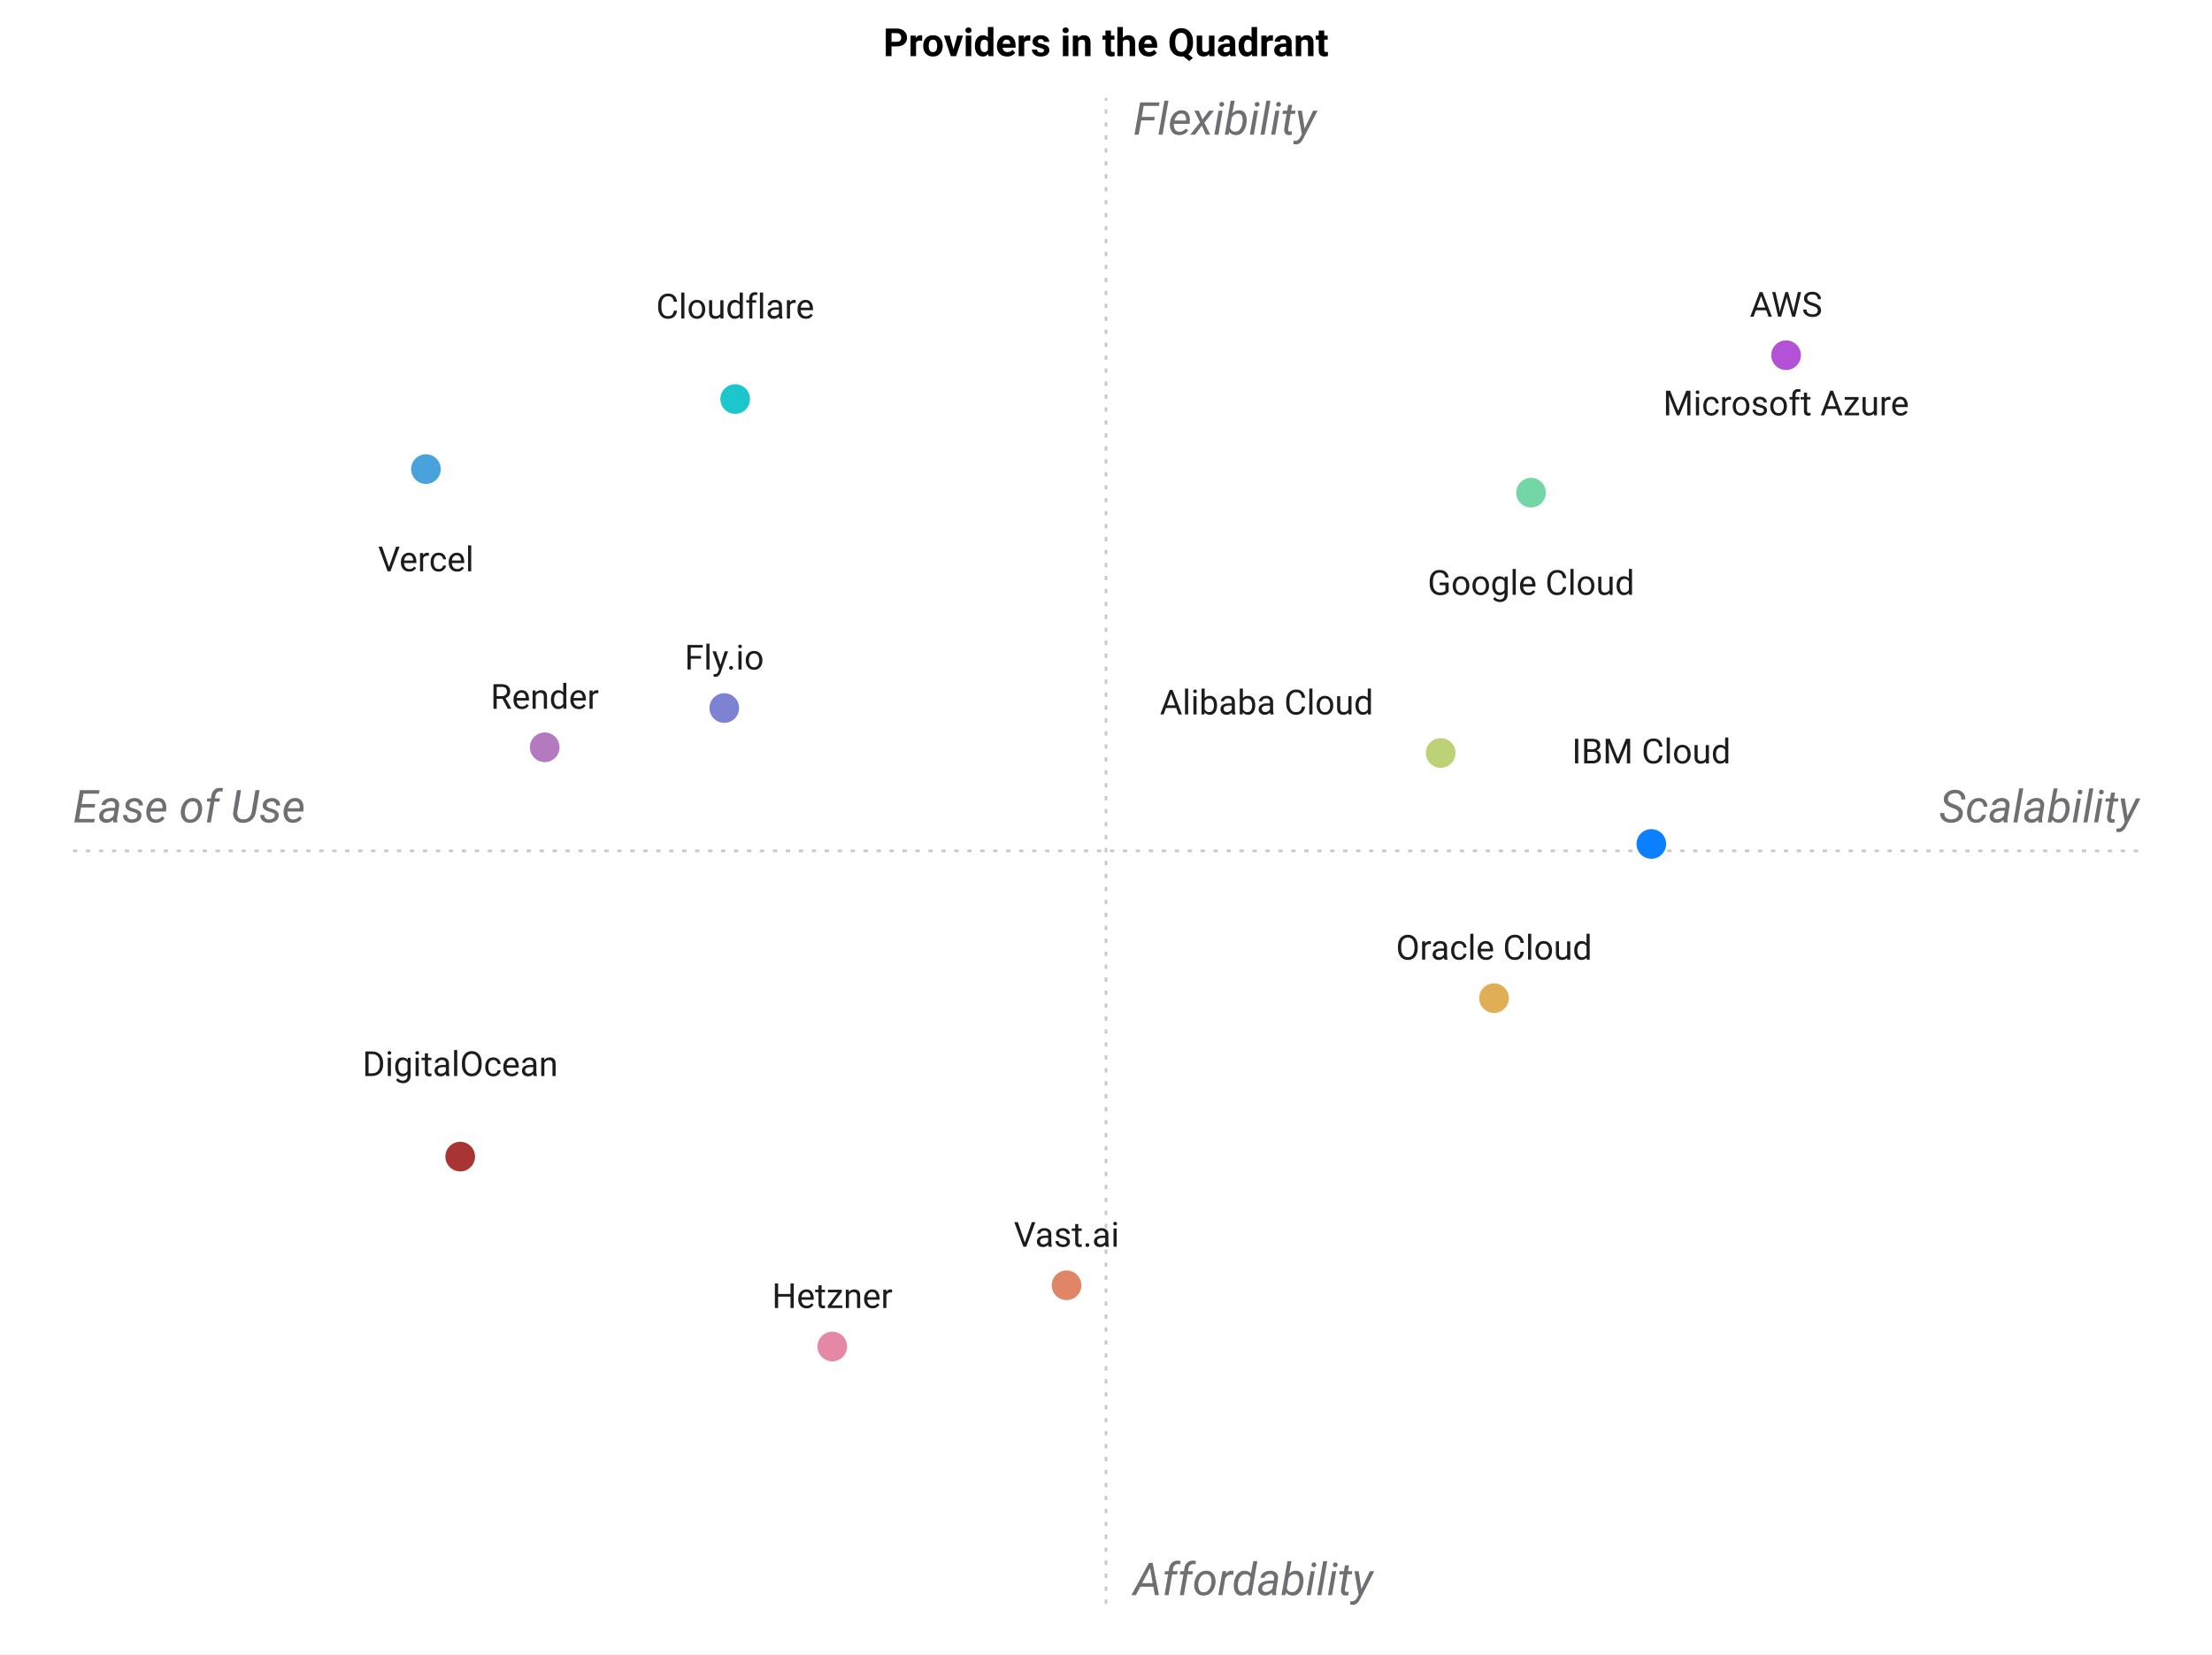
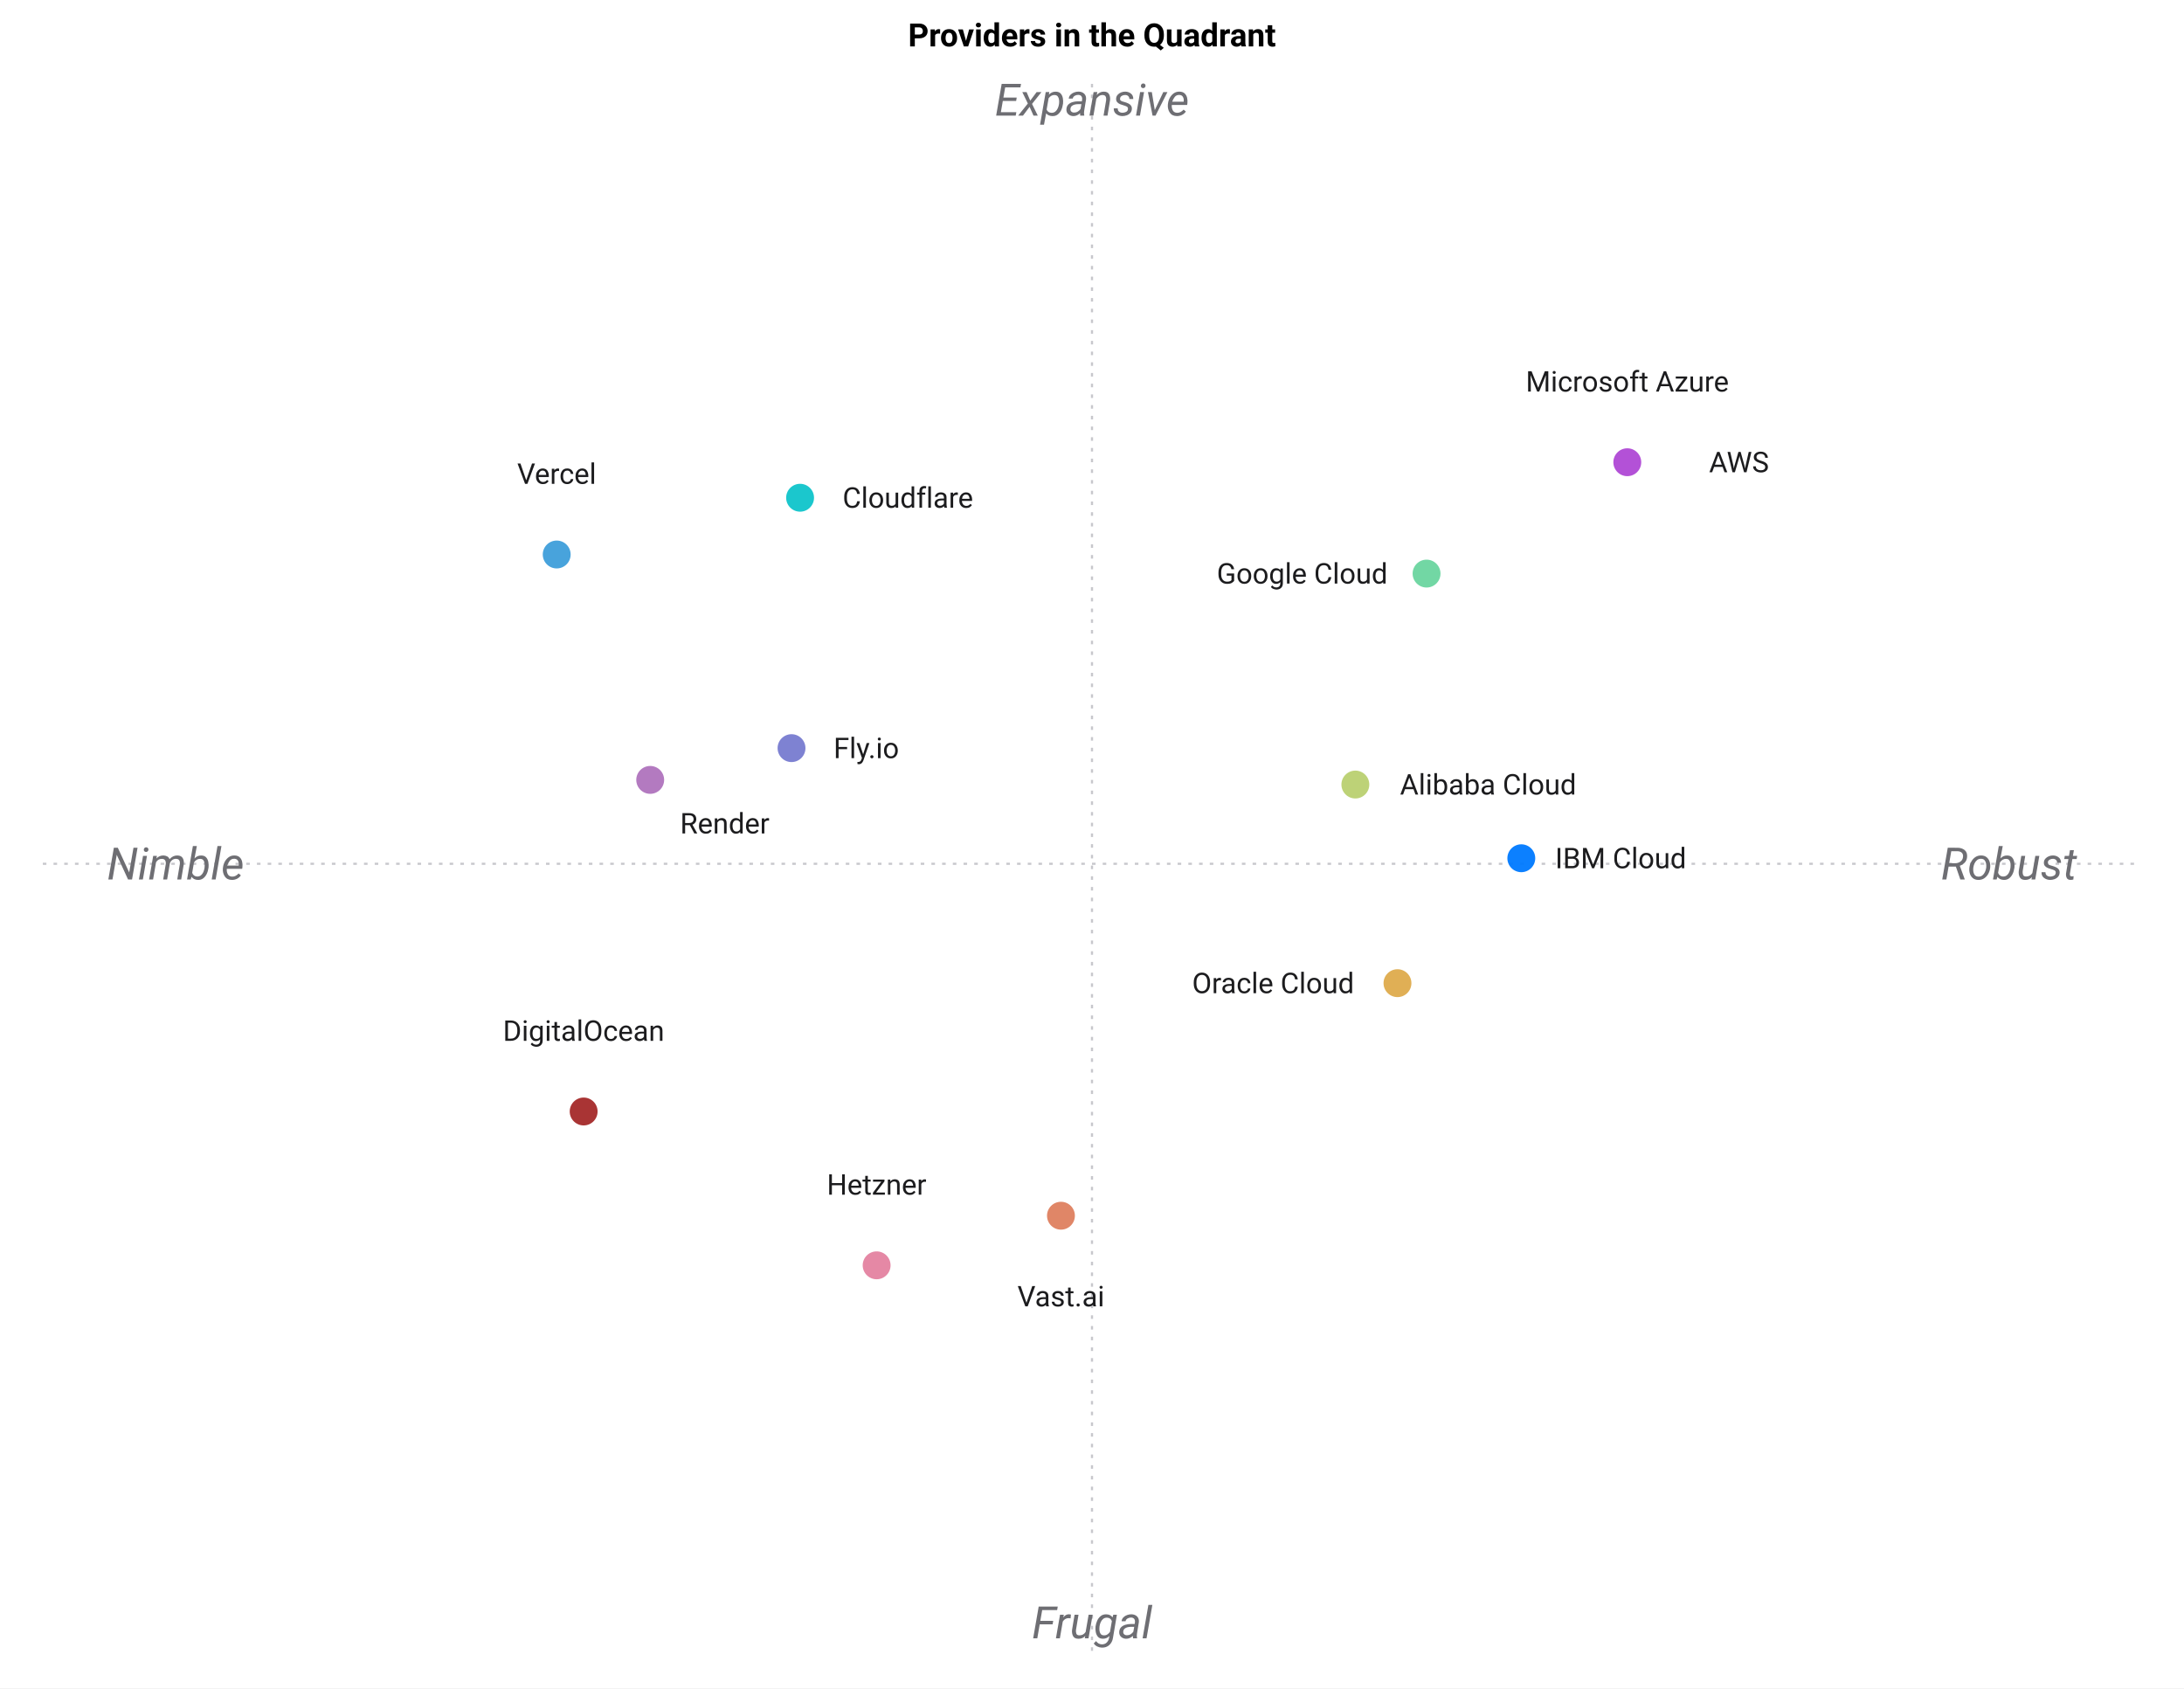
- <svg xmlns="http://www.w3.org/2000/svg" version="1.1" class="marks" width="1024" height="766" viewBox="0 0 1024 766">
-   <rect width="1024" height="766" fill="white" />
-   <g fill="none" stroke-miterlimit="10" transform="translate(12,34)">
-     <g class="mark-group role-frame root" role="graphics-object" aria-roledescription="group mark container">
-       <g transform="translate(0,0)">
-         <path class="background" aria-hidden="true" d="M0,0h1000v720h-1000Z" />
-         <g>
-           <g class="mark-group role-axis">
-             <g transform="translate(0.5,720.5)">
-               <path class="background" aria-hidden="true" d="M0,0h0v0h0Z" pointer-events="none" />
-               <g />
-               <path class="foreground" aria-hidden="true" d="" pointer-events="none" display="none" />
-             </g>
-           </g>
-           <g class="mark-group role-axis">
-             <g transform="translate(0.5,0.5)">
-               <path class="background" aria-hidden="true" d="M0,0h0v0h0Z" pointer-events="none" />
-               <g />
-               <path class="foreground" aria-hidden="true" d="" pointer-events="none" display="none" />
-             </g>
-           </g>
-           <g class="mark-rule role-mark layer_0_marks" role="graphics-symbol" aria-roledescription="rule mark container">
-             <line transform="translate(21.78877,360)" x2="956.422" y2="0" stroke="#C7C7CC" stroke-width="1.2" stroke-dasharray="2,4" />
-           </g>
-           <g class="mark-rule role-mark layer_1_marks" role="graphics-symbol" aria-roledescription="rule mark container">
-             <line transform="translate(500,708.6429)" x2="0" y2="-697.286" stroke="#C7C7CC" stroke-width="1.2" stroke-dasharray="2,4" />
-           </g>
-           <g class="mark-text role-mark layer_2_marks" role="graphics-object" aria-roledescription="text mark container">
-             <text aria-label="x: 3.3474786306; y: 0.102009480998; t: Scalability" role="graphics-symbol" aria-roledescription="text mark" text-anchor="end" transform="translate(978.2112,346.8191)" font-family="Roboto, -apple-system, Helvetica, Arial, sans-serif" font-size="21px" font-style="italic" fill="#6E6E73">Scalability</text>
-           </g>
-           <g class="mark-text role-mark layer_3_marks" role="graphics-object" aria-roledescription="text mark container">
-             <text aria-label="x: −3.3474786306; y: 0.102009480998; t: Ease of Use" role="graphics-symbol" aria-roledescription="text mark" text-anchor="start" transform="translate(21.78877,346.8191)" font-family="Roboto, -apple-system, Helvetica, Arial, sans-serif" font-size="21px" font-style="italic" fill="#6E6E73">Ease of Use</text>
-           </g>
-           <g class="mark-text role-mark layer_4_marks" role="graphics-object" aria-roledescription="text mark container">
-             <text aria-label="x: 0.0881495360264; y: 3.87381004089; t: Flexibility" role="graphics-symbol" aria-roledescription="text mark" text-anchor="start" transform="translate(512.5928,28.3571)" font-family="Roboto, -apple-system, Helvetica, Arial, sans-serif" font-size="21px" font-style="italic" fill="#6E6E73">Flexibility</text>
-           </g>
-           <g class="mark-text role-mark layer_5_marks" role="graphics-object" aria-roledescription="text mark container">
-             <text aria-label="x: 0.0881495360264; y: −3.87381004089; t: Affordability" role="graphics-symbol" aria-roledescription="text mark" text-anchor="start" transform="translate(512.5928,704.6429)" font-family="Roboto, -apple-system, Helvetica, Arial, sans-serif" font-size="21px" font-style="italic" fill="#6E6E73">Affordability</text>
-           </g>
-           <g class="mark-symbol role-mark layer_6_marks" role="graphics-object" aria-roledescription="symbol mark container">
-             <path aria-label="axis1: 2.20373840066; axis2: 2.55023702494; name: AWS; role: best" role="graphics-symbol" aria-roledescription="point" transform="translate(814.8198,130.4787)" d="M7.365,0A7.365,7.365,0,1,1,-7.365,0A7.365,7.365,0,1,1,7.365,0" fill="#FF3B30" stroke="white" stroke-width="1" opacity="0.95" />
-             <path aria-label="axis1: 1.37734228257; axis2: 1.84297765368; name: Google Cloud; role: competitor" role="graphics-symbol" aria-roledescription="point" transform="translate(696.7632,194.132)" d="M7.365,0A7.365,7.365,0,1,1,-7.365,0A7.365,7.365,0,1,1,7.365,0" fill="#6BD5A0" stroke="white" stroke-width="1" opacity="0.95" />
-             <path aria-label="axis1: 2.20373840066; axis2: 2.55023702494; name: Microsoft Azure; role: top" role="graphics-symbol" aria-roledescription="point" transform="translate(814.8198,130.4787)" d="M7.365,0A7.365,7.365,0,1,1,-7.365,0A7.365,7.365,0,1,1,7.365,0" fill="#AF52DE" stroke="white" stroke-width="1" opacity="0.95" />
-             <path aria-label="axis1: 1.25739762463; axis2: −0.757832241437; name: Oracle Cloud; role: competitor" role="graphics-symbol" aria-roledescription="point" transform="translate(679.6282,428.2049)" d="M7.365,0A7.365,7.365,0,1,1,-7.365,0A7.365,7.365,0,1,1,7.365,0" fill="#DEAB4D" stroke="white" stroke-width="1" opacity="0.95" />
-             <path aria-label="axis1: 1.76712601556; axis2: 0.0355304722544; name: IBM Cloud; role: right" role="graphics-symbol" aria-roledescription="point" transform="translate(752.4466,356.8023)" d="M7.365,0A7.365,7.365,0,1,1,-7.365,0A7.365,7.365,0,1,1,7.365,0" fill="#007AFF" stroke="white" stroke-width="1" opacity="0.95" />
-             <path aria-label="axis1: 1.08453647724; axis2: 0.503639815059; name: Alibaba Cloud; role: competitor" role="graphics-symbol" aria-roledescription="point" transform="translate(654.9338,314.6724)" d="M7.365,0A7.365,7.365,0,1,1,-7.365,0A7.365,7.365,0,1,1,7.365,0" fill="#BAD070" stroke="white" stroke-width="1" opacity="0.95" />
-             <path aria-label="axis1: −2.09267454863; axis2: −1.57301431066; name: DigitalOcean; role: worst" role="graphics-symbol" aria-roledescription="point" transform="translate(201.0465,501.5713)" d="M7.365,0A7.365,7.365,0,1,1,-7.365,0A7.365,7.365,0,1,1,7.365,0" fill="#A52A2A" stroke="white" stroke-width="1" opacity="0.95" />
-             <path aria-label="axis1: −1.20161807245; axis2: 2.32456698356; name: Cloudflare; role: competitor" role="graphics-symbol" aria-roledescription="point" transform="translate(328.3403,150.789)" d="M7.365,0A7.365,7.365,0,1,1,-7.365,0A7.365,7.365,0,1,1,7.365,0" fill="#10C4CB" stroke="white" stroke-width="1" opacity="0.95" />
-             <path aria-label="axis1: −2.20373840066; axis2: 1.96418662183; name: Vercel; role: competitor" role="graphics-symbol" aria-roledescription="point" transform="translate(185.1802,183.2232)" d="M7.365,0A7.365,7.365,0,1,1,-7.365,0A7.365,7.365,0,1,1,7.365,0" fill="#3F9EDA" stroke="white" stroke-width="1" opacity="0.95" />
-             <path aria-label="axis1: −0.886945092191; axis2: −2.55023702494; name: Hetzner; role: competitor" role="graphics-symbol" aria-roledescription="point" transform="translate(373.2936,589.5213)" d="M7.365,0A7.365,7.365,0,1,1,-7.365,0A7.365,7.365,0,1,1,7.365,0" fill="#E482A1" stroke="white" stroke-width="1" opacity="0.95" />
-             <path aria-label="axis1: −1.23693981361; axis2: 0.734849351106; name: Fly.io; role: competitor" role="graphics-symbol" aria-roledescription="point" transform="translate(323.2943,293.8636)" d="M7.365,0A7.365,7.365,0,1,1,-7.365,0A7.365,7.365,0,1,1,7.365,0" fill="#787CD0" stroke="white" stroke-width="1" opacity="0.95" />
-             <path aria-label="axis1: −1.81881912059; axis2: 0.532890718784; name: Render; role: competitor" role="graphics-symbol" aria-roledescription="point" transform="translate(240.1687,312.0398)" d="M7.365,0A7.365,7.365,0,1,1,-7.365,0A7.365,7.365,0,1,1,7.365,0" fill="#AF73BD" stroke="white" stroke-width="1" opacity="0.95" />
-             <path aria-label="axis1: −0.12782826664; axis2: −2.23508022818; name: Vast.ai; role: competitor" role="graphics-symbol" aria-roledescription="point" transform="translate(481.7388,561.1572)" d="M7.365,0A7.365,7.365,0,1,1,-7.365,0A7.365,7.365,0,1,1,7.365,0" fill="#DE805F" stroke="white" stroke-width="1" opacity="0.95" />
-           </g>
-           <g class="mark-text role-mark layer_7_marks" role="graphics-object" aria-roledescription="text mark container">
-             <text aria-label="labelx: 2.20373840066; labely: 2.80405272042; label: AWS" role="graphics-symbol" aria-roledescription="text mark" text-anchor="middle" transform="translate(814.8198,112.6353)" font-family="Roboto, -apple-system, Helvetica, Arial, sans-serif" font-size="16px" fill="#1C1C1E">AWS</text>
-             <text aria-label="labelx: 1.37734228257; labely: 1.37279448009; label: Google Cloud" role="graphics-symbol" aria-roledescription="text mark" text-anchor="middle" transform="translate(696.7632,241.4485)" font-family="Roboto, -apple-system, Helvetica, Arial, sans-serif" font-size="16px" fill="#1C1C1E">Google Cloud</text>
-             <text aria-label="labelx: 2.20373840066; labely: 2.29642132946; label: Microsoft Azure" role="graphics-symbol" aria-roledescription="text mark" text-anchor="middle" transform="translate(814.8198,158.3221)" font-family="Roboto, -apple-system, Helvetica, Arial, sans-serif" font-size="16px" fill="#1C1C1E">Microsoft Azure</text>
-             <text aria-label="labelx: 1.25739762463; labely: −0.504016545954; label: Oracle Cloud" role="graphics-symbol" aria-roledescription="text mark" text-anchor="middle" transform="translate(679.6282,410.3615)" font-family="Roboto, -apple-system, Helvetica, Arial, sans-serif" font-size="16px" fill="#1C1C1E">Oracle Cloud</text>
-             <text aria-label="labelx: 1.76712601556; labely: 0.505713645853; label: IBM Cloud" role="graphics-symbol" aria-roledescription="text mark" text-anchor="middle" transform="translate(752.4466,319.4858)" font-family="Roboto, -apple-system, Helvetica, Arial, sans-serif" font-size="16px" fill="#1C1C1E">IBM Cloud</text>
-             <text aria-label="labelx: 0.520399035454; labely: 0.757455510542; label: Alibaba Cloud" role="graphics-symbol" aria-roledescription="text mark" text-anchor="middle" transform="translate(574.3427,296.829)" font-family="Roboto, -apple-system, Helvetica, Arial, sans-serif" font-size="16px" fill="#1C1C1E">Alibaba Cloud</text>
-             <text aria-label="labelx: −2.09267454863; labely: −1.10283113706; label: DigitalOcean" role="graphics-symbol" aria-roledescription="text mark" text-anchor="middle" transform="translate(201.0465,464.2548)" font-family="Roboto, -apple-system, Helvetica, Arial, sans-serif" font-size="16px" fill="#1C1C1E">DigitalOcean</text>
-             <text aria-label="labelx: −1.20161807245; labely: 2.79475015716; label: Cloudflare" role="graphics-symbol" aria-roledescription="text mark" text-anchor="middle" transform="translate(328.3403,113.4725)" font-family="Roboto, -apple-system, Helvetica, Arial, sans-serif" font-size="16px" fill="#1C1C1E">Cloudflare</text>
-             <text aria-label="labelx: −2.20373840066; labely: 1.49400344823; label: Vercel" role="graphics-symbol" aria-roledescription="text mark" text-anchor="middle" transform="translate(185.1802,230.5397)" font-family="Roboto, -apple-system, Helvetica, Arial, sans-serif" font-size="16px" fill="#1C1C1E">Vercel</text>
-             <text aria-label="labelx: −0.886945092191; labely: −2.29642132946; label: Hetzner" role="graphics-symbol" aria-roledescription="text mark" text-anchor="middle" transform="translate(373.2936,571.6779)" font-family="Roboto, -apple-system, Helvetica, Arial, sans-serif" font-size="16px" fill="#1C1C1E">Hetzner</text>
-             <text aria-label="labelx: −1.23693981361; labely: 0.988665046588; label: Fly.io" role="graphics-symbol" aria-roledescription="text mark" text-anchor="middle" transform="translate(323.2943,276.0201)" font-family="Roboto, -apple-system, Helvetica, Arial, sans-serif" font-size="16px" fill="#1C1C1E">Fly.io</text>
-             <text aria-label="labelx: −1.81881912059; labely: 0.786706414266; label: Render" role="graphics-symbol" aria-roledescription="text mark" text-anchor="middle" transform="translate(240.1687,294.1964)" font-family="Roboto, -apple-system, Helvetica, Arial, sans-serif" font-size="16px" fill="#1C1C1E">Render</text>
-             <text aria-label="labelx: −0.12782826664; labely: −1.9812645327; label: Vast.ai" role="graphics-symbol" aria-roledescription="text mark" text-anchor="middle" transform="translate(481.7388,543.3138)" font-family="Roboto, -apple-system, Helvetica, Arial, sans-serif" font-size="16px" fill="#1C1C1E">Vast.ai</text>
-           </g>
-           <g class="mark-group role-title">
-             <g transform="translate(500,-22)">
-               <path class="background" aria-hidden="true" d="M0,0h0v0h0Z" pointer-events="none" />
-               <g>
-                 <g class="mark-text role-title-text" role="graphics-symbol" aria-roledescription="title" aria-label="Title text 'Providers in the Quadrant'" pointer-events="none">
-                   <text text-anchor="middle" transform="translate(0,14)" font-family="Roboto, -apple-system, Helvetica, Arial, sans-serif" font-size="18px" font-weight="bold" fill="#000" opacity="1">Providers in the Quadrant</text>
-                 </g>
-               </g>
-               <path class="foreground" aria-hidden="true" d="" pointer-events="none" display="none" />
-             </g>
-           </g>
-         </g>
-         <path class="foreground" aria-hidden="true" d="" display="none" />
-       </g>
-     </g>
+ <svg xmlns="http://www.w3.org/2000/svg" width="1224" height="946" viewBox="0 0 1224 946" role="img" aria-labelledby="sp-title sp-desc" font-family="Roboto, -apple-system, Helvetica, Arial, sans-serif">
+   <rect width="1224" height="946" fill="#FFFFFF" />
+   <style>.sp-dot{cursor:pointer}.sp-dot:hover circle,.sp-dot:focus circle{stroke-width:2.4}.sp-dot:hover,.sp-dot:focus{filter:brightness(1.08);outline:none}</style>
+   <line x1="24.0" y1="484.0" x2="1200.0" y2="484.0" stroke="#C7C7CC" stroke-width="1.2" stroke-dasharray="2,4" />
+   <line x1="612.0" y1="925.0" x2="612.0" y2="43.0" stroke="#C7C7CC" stroke-width="1.2" stroke-dasharray="2,4" />
+   <text data-pole="right" x="1164.0" y="492.8" font-size="25" font-style="italic" fill="#6E6E73" text-anchor="end">Robust</text>
+   <text data-pole="left" x="60.0" y="492.8" font-size="25" font-style="italic" fill="#6E6E73" text-anchor="start">Nimble</text>
+   <text data-pole="top" x="612.0" y="64.8" font-size="25" font-style="italic" fill="#6E6E73" text-anchor="middle">Expansive</text>
+   <text data-pole="bottom" x="612.0" y="918.0" font-size="25" font-style="italic" fill="#6E6E73" text-anchor="middle">Frugal</text>
+   <g class="sp-dot" tabindex="0" role="img" aria-label="Providers: AWS role: best axis1: 2.20 axis2: 2.55">
+     <circle cx="912.0" cy="259.0" r="8.31" fill="#FF3B30" stroke="white" stroke-width="1" opacity="0.95" />
  </g>
+   <text x="974.6" y="264.6" font-size="16" fill="#1C1C1E" text-anchor="middle">AWS</text>
+   <g class="sp-dot" tabindex="0" role="img" aria-label="Providers: Google Cloud role: competitor axis1: 1.38 axis2: 1.84">
+     <circle cx="799.5" cy="321.4" r="8.31" fill="#6BD5A0" stroke="white" stroke-width="1" opacity="0.95" />
+   </g>
+   <text x="729.8" y="327.0" font-size="16" fill="#1C1C1E" text-anchor="middle">Google Cloud</text>
+   <g class="sp-dot" tabindex="0" role="img" aria-label="Providers: Microsoft Azure role: top axis1: 2.20 axis2: 2.55">
+     <circle cx="912.0" cy="259.0" r="8.31" fill="#AF52DE" stroke="white" stroke-width="1" opacity="0.95" />
+   </g>
+   <text x="912.0" y="219.4" font-size="16" fill="#1C1C1E" text-anchor="middle">Microsoft Azure</text>
+   <g class="sp-dot" tabindex="0" role="img" aria-label="Providers: Oracle Cloud role: competitor axis1: 1.26 axis2: -0.76">
+     <circle cx="783.2" cy="550.9" r="8.31" fill="#DEAB4D" stroke="white" stroke-width="1" opacity="0.95" />
+   </g>
+   <text x="713.5" y="556.5" font-size="16" fill="#1C1C1E" text-anchor="middle">Oracle Cloud</text>
+   <g class="sp-dot" tabindex="0" role="img" aria-label="Providers: IBM Cloud role: right axis1: 1.77 axis2: 0.04">
+     <circle cx="852.6" cy="480.9" r="8.31" fill="#007AFF" stroke="white" stroke-width="1" opacity="0.95" />
+   </g>
+   <text x="908.3" y="486.5" font-size="16" fill="#1C1C1E" text-anchor="middle">IBM Cloud</text>
+   <g class="sp-dot" tabindex="0" role="img" aria-label="Providers: Alibaba Cloud role: competitor axis1: 1.08 axis2: 0.50">
+     <circle cx="759.6" cy="439.6" r="8.31" fill="#BAD070" stroke="white" stroke-width="1" opacity="0.95" />
+   </g>
+   <text x="834.0" y="445.2" font-size="16" fill="#1C1C1E" text-anchor="middle">Alibaba Cloud</text>
+   <g class="sp-dot" tabindex="0" role="img" aria-label="Providers: DigitalOcean role: worst axis1: -2.09 axis2: -1.57">
+     <circle cx="327.1" cy="622.8" r="8.31" fill="#A52A2A" stroke="white" stroke-width="1" opacity="0.95" />
+   </g>
+   <text x="327.1" y="583.2" font-size="16" fill="#1C1C1E" text-anchor="middle">DigitalOcean</text>
+   <g class="sp-dot" tabindex="0" role="img" aria-label="Providers: Cloudflare role: competitor axis1: -1.20 axis2: 2.32">
+     <circle cx="448.4" cy="278.9" r="8.31" fill="#10C4CB" stroke="white" stroke-width="1" opacity="0.95" />
+   </g>
+   <text x="508.8" y="284.5" font-size="16" fill="#1C1C1E" text-anchor="middle">Cloudflare</text>
+   <g class="sp-dot" tabindex="0" role="img" aria-label="Providers: Vercel role: competitor axis1: -2.20 axis2: 1.96">
+     <circle cx="312.0" cy="310.7" r="8.31" fill="#3F9EDA" stroke="white" stroke-width="1" opacity="0.95" />
+   </g>
+   <text x="312.0" y="271.1" font-size="16" fill="#1C1C1E" text-anchor="middle">Vercel</text>
+   <g class="sp-dot" tabindex="0" role="img" aria-label="Providers: Hetzner role: competitor axis1: -0.89 axis2: -2.55">
+     <circle cx="491.3" cy="709.0" r="8.31" fill="#E482A1" stroke="white" stroke-width="1" opacity="0.95" />
+   </g>
+   <text x="491.3" y="669.4" font-size="16" fill="#1C1C1E" text-anchor="middle">Hetzner</text>
+   <g class="sp-dot" tabindex="0" role="img" aria-label="Providers: Fly.io role: competitor axis1: -1.24 axis2: 0.73">
+     <circle cx="443.6" cy="419.2" r="8.31" fill="#787CD0" stroke="white" stroke-width="1" opacity="0.95" />
+   </g>
+   <text x="485.5" y="424.8" font-size="16" fill="#1C1C1E" text-anchor="middle">Fly.io</text>
+   <g class="sp-dot" tabindex="0" role="img" aria-label="Providers: Render role: competitor axis1: -1.82 axis2: 0.53">
+     <circle cx="364.4" cy="437.0" r="8.31" fill="#AF73BD" stroke="white" stroke-width="1" opacity="0.95" />
+   </g>
+   <text x="406.2" y="467.0" font-size="16" fill="#1C1C1E" text-anchor="middle">Render</text>
+   <g class="sp-dot" tabindex="0" role="img" aria-label="Providers: Vast.ai role: competitor axis1: -0.13 axis2: -2.24">
+     <circle cx="594.6" cy="681.2" r="8.31" fill="#DE805F" stroke="white" stroke-width="1" opacity="0.95" />
+   </g>
+   <text x="594.6" y="732.0" font-size="16" fill="#1C1C1E" text-anchor="middle">Vast.ai</text>
+   <text x="612.0" y="26" font-size="18" font-weight="bold" fill="#000" text-anchor="middle">Providers in the Quadrant</text>
</svg>
